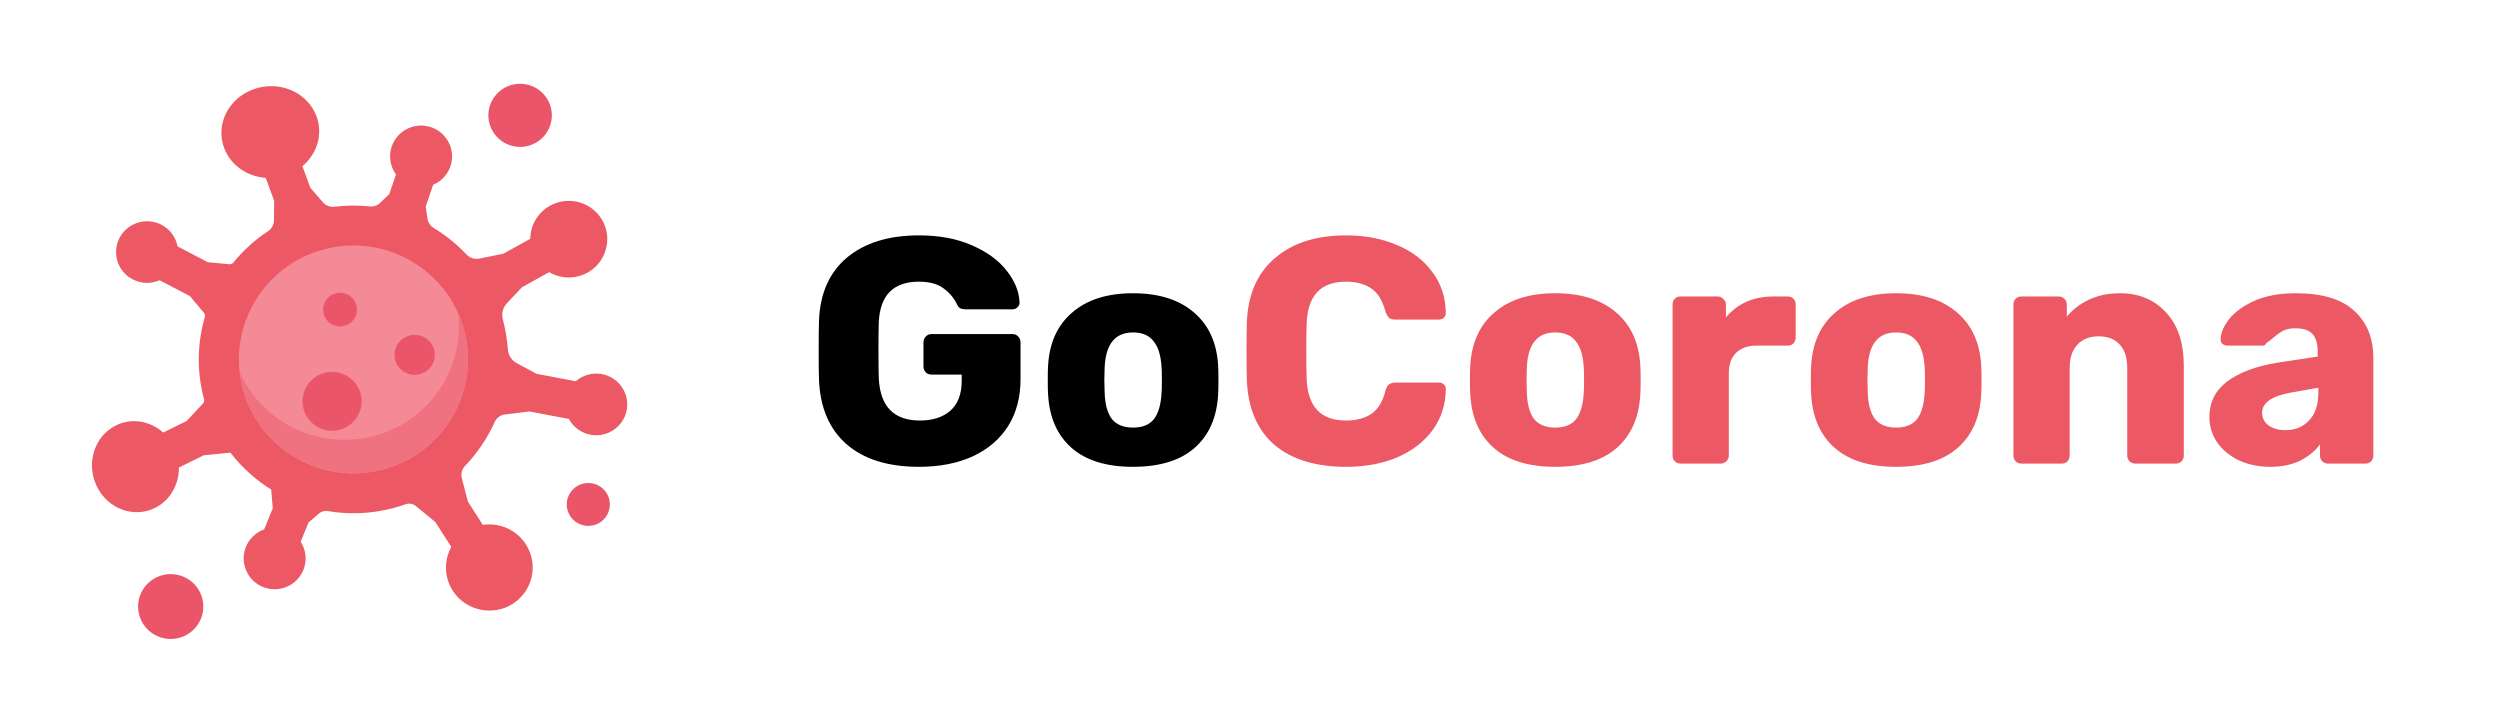
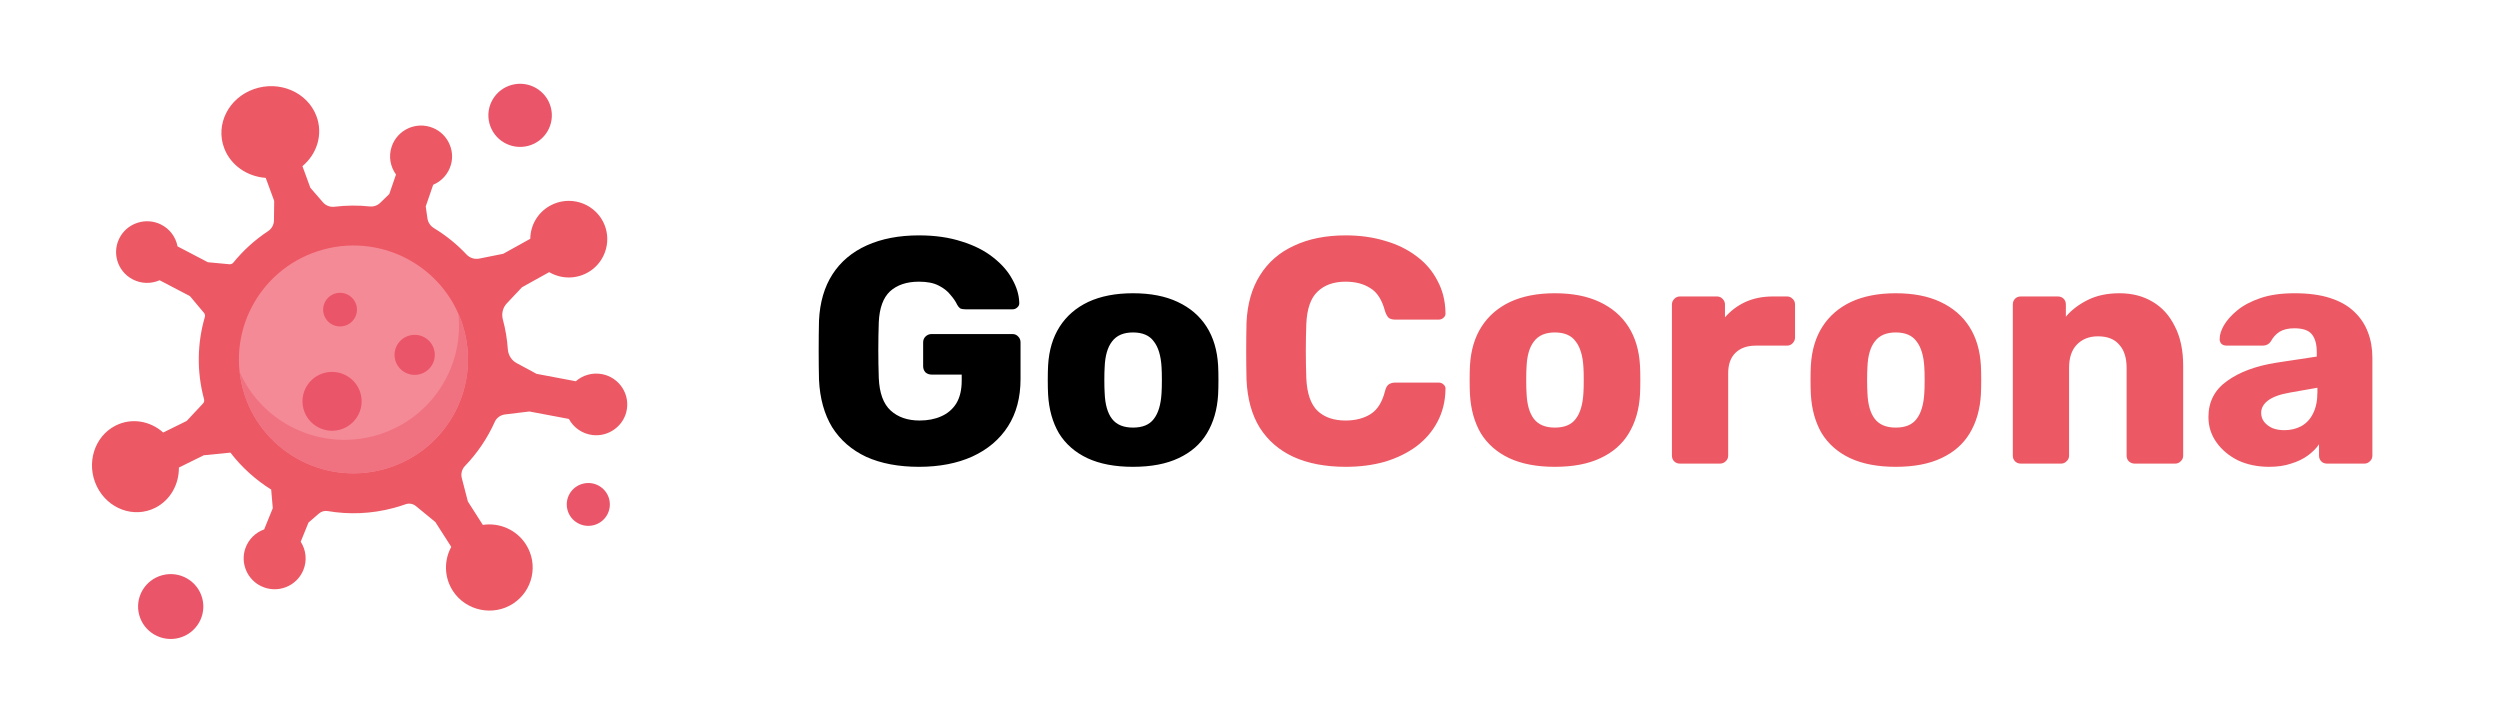
<svg xmlns="http://www.w3.org/2000/svg" width="140" height="40" viewBox="0 0 140 40" fill="none">
-   <path d="M51.462 26.142C49.734 26.142 48.384 25.721 47.412 24.881C46.44 24.029 45.924 22.823 45.864 21.264C45.852 20.916 45.846 20.363 45.846 19.608C45.846 18.852 45.852 18.299 45.864 17.951C45.924 16.427 46.446 15.252 47.43 14.424C48.426 13.595 49.77 13.181 51.462 13.181C52.602 13.181 53.592 13.367 54.432 13.739C55.284 14.111 55.932 14.585 56.376 15.162C56.832 15.738 57.072 16.331 57.096 16.944C57.096 17.052 57.054 17.142 56.97 17.213C56.898 17.285 56.808 17.322 56.7 17.322H54.072C53.952 17.322 53.856 17.303 53.784 17.267C53.712 17.232 53.652 17.166 53.604 17.07C53.448 16.721 53.202 16.422 52.866 16.169C52.53 15.905 52.062 15.774 51.462 15.774C50.034 15.774 49.284 16.529 49.212 18.041C49.2 18.378 49.194 18.899 49.194 19.608C49.194 20.303 49.2 20.826 49.212 21.174C49.284 22.758 50.052 23.549 51.516 23.549C52.224 23.549 52.788 23.369 53.208 23.009C53.64 22.637 53.856 22.073 53.856 21.317V20.976H52.164C52.032 20.976 51.924 20.933 51.84 20.849C51.756 20.753 51.714 20.64 51.714 20.508V19.175C51.714 19.044 51.756 18.936 51.84 18.852C51.924 18.756 52.032 18.707 52.164 18.707H56.7C56.832 18.707 56.94 18.756 57.024 18.852C57.108 18.936 57.15 19.044 57.15 19.175V21.227C57.15 22.247 56.916 23.13 56.448 23.873C55.98 24.605 55.314 25.169 54.45 25.566C53.598 25.95 52.602 26.142 51.462 26.142ZM63.445 26.142C61.957 26.142 60.811 25.788 60.007 25.079C59.203 24.372 58.765 23.375 58.693 22.091C58.681 21.936 58.675 21.666 58.675 21.282C58.675 20.898 58.681 20.628 58.693 20.471C58.765 19.2 59.215 18.209 60.043 17.502C60.871 16.782 62.005 16.422 63.445 16.422C64.897 16.422 66.037 16.782 66.865 17.502C67.693 18.209 68.143 19.2 68.215 20.471C68.227 20.628 68.233 20.898 68.233 21.282C68.233 21.666 68.227 21.936 68.215 22.091C68.143 23.375 67.705 24.372 66.901 25.079C66.097 25.788 64.945 26.142 63.445 26.142ZM63.445 23.945C63.973 23.945 64.363 23.79 64.615 23.477C64.867 23.154 65.011 22.662 65.047 22.002C65.059 21.881 65.065 21.642 65.065 21.282C65.065 20.922 65.059 20.681 65.047 20.561C65.011 19.913 64.861 19.427 64.597 19.104C64.345 18.779 63.961 18.617 63.445 18.617C62.449 18.617 61.921 19.265 61.861 20.561L61.843 21.282L61.861 22.002C61.885 22.662 62.023 23.154 62.275 23.477C62.539 23.79 62.929 23.945 63.445 23.945Z" fill="black" />
-   <path d="M75.385 26.142C73.669 26.142 72.325 25.727 71.353 24.899C70.393 24.059 69.883 22.848 69.823 21.264C69.811 20.939 69.805 20.412 69.805 19.68C69.805 18.936 69.811 18.395 69.823 18.059C69.883 16.5 70.405 15.3 71.389 14.46C72.373 13.607 73.705 13.181 75.385 13.181C76.441 13.181 77.389 13.361 78.229 13.722C79.069 14.069 79.729 14.573 80.209 15.233C80.701 15.882 80.953 16.643 80.965 17.52V17.555C80.965 17.651 80.923 17.735 80.839 17.808C80.767 17.867 80.683 17.898 80.587 17.898H78.157C78.001 17.898 77.881 17.867 77.797 17.808C77.713 17.735 77.641 17.61 77.581 17.43C77.413 16.817 77.149 16.392 76.789 16.151C76.429 15.899 75.955 15.774 75.367 15.774C73.951 15.774 73.219 16.566 73.171 18.149C73.159 18.474 73.153 18.971 73.153 19.643C73.153 20.316 73.159 20.826 73.171 21.174C73.219 22.758 73.951 23.549 75.367 23.549C75.955 23.549 76.435 23.424 76.807 23.172C77.179 22.907 77.437 22.482 77.581 21.893C77.629 21.713 77.695 21.593 77.779 21.534C77.863 21.462 77.989 21.425 78.157 21.425H80.587C80.695 21.425 80.785 21.462 80.857 21.534C80.941 21.605 80.977 21.695 80.965 21.803C80.953 22.68 80.701 23.448 80.209 24.108C79.729 24.756 79.069 25.259 78.229 25.619C77.389 25.968 76.441 26.142 75.385 26.142ZM87.088 26.142C85.6 26.142 84.454 25.788 83.65 25.079C82.846 24.372 82.408 23.375 82.336 22.091C82.324 21.936 82.318 21.666 82.318 21.282C82.318 20.898 82.324 20.628 82.336 20.471C82.408 19.2 82.858 18.209 83.686 17.502C84.514 16.782 85.648 16.422 87.088 16.422C88.54 16.422 89.68 16.782 90.508 17.502C91.336 18.209 91.786 19.2 91.858 20.471C91.87 20.628 91.876 20.898 91.876 21.282C91.876 21.666 91.87 21.936 91.858 22.091C91.786 23.375 91.348 24.372 90.544 25.079C89.74 25.788 88.588 26.142 87.088 26.142ZM87.088 23.945C87.616 23.945 88.006 23.79 88.258 23.477C88.51 23.154 88.654 22.662 88.69 22.002C88.702 21.881 88.708 21.642 88.708 21.282C88.708 20.922 88.702 20.681 88.69 20.561C88.654 19.913 88.504 19.427 88.24 19.104C87.988 18.779 87.604 18.617 87.088 18.617C86.092 18.617 85.564 19.265 85.504 20.561L85.486 21.282L85.504 22.002C85.528 22.662 85.666 23.154 85.918 23.477C86.182 23.79 86.572 23.945 87.088 23.945ZM94.114 25.962C93.982 25.962 93.874 25.919 93.79 25.835C93.706 25.752 93.664 25.643 93.664 25.512V17.052C93.664 16.919 93.706 16.811 93.79 16.727C93.874 16.643 93.982 16.602 94.114 16.602H96.184C96.316 16.602 96.424 16.649 96.508 16.745C96.604 16.829 96.652 16.931 96.652 17.052V17.771C97.312 16.991 98.2 16.602 99.316 16.602H100.108C100.24 16.602 100.348 16.643 100.432 16.727C100.516 16.811 100.558 16.919 100.558 17.052V18.905C100.558 19.026 100.516 19.134 100.432 19.23C100.348 19.314 100.24 19.355 100.108 19.355H98.362C97.87 19.355 97.486 19.494 97.21 19.77C96.946 20.034 96.814 20.412 96.814 20.904V25.512C96.814 25.643 96.766 25.752 96.67 25.835C96.586 25.919 96.478 25.962 96.346 25.962H94.114ZM106.178 26.142C104.69 26.142 103.544 25.788 102.74 25.079C101.936 24.372 101.498 23.375 101.426 22.091C101.414 21.936 101.408 21.666 101.408 21.282C101.408 20.898 101.414 20.628 101.426 20.471C101.498 19.2 101.948 18.209 102.776 17.502C103.604 16.782 104.738 16.422 106.178 16.422C107.63 16.422 108.77 16.782 109.598 17.502C110.426 18.209 110.876 19.2 110.948 20.471C110.96 20.628 110.966 20.898 110.966 21.282C110.966 21.666 110.96 21.936 110.948 22.091C110.876 23.375 110.438 24.372 109.634 25.079C108.83 25.788 107.678 26.142 106.178 26.142ZM106.178 23.945C106.706 23.945 107.096 23.79 107.348 23.477C107.6 23.154 107.744 22.662 107.78 22.002C107.792 21.881 107.798 21.642 107.798 21.282C107.798 20.922 107.792 20.681 107.78 20.561C107.744 19.913 107.594 19.427 107.33 19.104C107.078 18.779 106.694 18.617 106.178 18.617C105.182 18.617 104.654 19.265 104.594 20.561L104.576 21.282L104.594 22.002C104.618 22.662 104.756 23.154 105.008 23.477C105.272 23.79 105.662 23.945 106.178 23.945ZM113.203 25.962C113.071 25.962 112.963 25.919 112.879 25.835C112.795 25.752 112.753 25.643 112.753 25.512V17.052C112.753 16.919 112.795 16.811 112.879 16.727C112.963 16.643 113.071 16.602 113.203 16.602H115.273C115.405 16.602 115.513 16.643 115.597 16.727C115.693 16.811 115.741 16.919 115.741 17.052V17.735C116.065 17.34 116.479 17.021 116.983 16.782C117.499 16.541 118.081 16.422 118.729 16.422C119.785 16.422 120.643 16.782 121.303 17.502C121.963 18.209 122.293 19.206 122.293 20.489V25.512C122.293 25.631 122.251 25.739 122.167 25.835C122.083 25.919 121.975 25.962 121.843 25.962H119.575C119.455 25.962 119.347 25.919 119.251 25.835C119.167 25.739 119.125 25.631 119.125 25.512V20.598C119.125 20.034 118.987 19.602 118.711 19.302C118.435 18.989 118.039 18.834 117.523 18.834C117.019 18.834 116.623 18.989 116.335 19.302C116.047 19.602 115.903 20.034 115.903 20.598V25.512C115.903 25.631 115.861 25.739 115.777 25.835C115.693 25.919 115.585 25.962 115.453 25.962H113.203ZM127.128 26.142C126.492 26.142 125.91 26.021 125.382 25.782C124.866 25.529 124.458 25.194 124.158 24.773C123.87 24.341 123.726 23.867 123.726 23.352C123.726 22.523 124.062 21.858 124.734 21.354C125.418 20.849 126.354 20.502 127.542 20.309L129.792 19.968V19.715C129.792 19.259 129.696 18.924 129.504 18.707C129.312 18.491 128.988 18.384 128.532 18.384C128.256 18.384 128.028 18.431 127.848 18.527C127.668 18.623 127.482 18.756 127.29 18.924C127.122 19.067 126.996 19.163 126.912 19.212C126.876 19.308 126.81 19.355 126.714 19.355H124.752C124.632 19.355 124.53 19.32 124.446 19.247C124.374 19.163 124.344 19.067 124.356 18.959C124.368 18.636 124.524 18.276 124.824 17.88C125.136 17.483 125.604 17.142 126.228 16.854C126.864 16.566 127.644 16.422 128.568 16.422C130.044 16.422 131.136 16.752 131.844 17.412C132.552 18.059 132.906 18.936 132.906 20.04V25.512C132.906 25.631 132.864 25.739 132.78 25.835C132.696 25.919 132.588 25.962 132.456 25.962H130.368C130.248 25.962 130.14 25.919 130.044 25.835C129.96 25.739 129.918 25.631 129.918 25.512V24.881C129.654 25.253 129.282 25.559 128.802 25.799C128.334 26.027 127.776 26.142 127.128 26.142ZM127.974 24.09C128.526 24.09 128.97 23.91 129.306 23.549C129.654 23.189 129.828 22.662 129.828 21.965V21.713L128.298 21.983C127.218 22.175 126.678 22.553 126.678 23.117C126.678 23.418 126.804 23.657 127.056 23.837C127.308 24.006 127.614 24.09 127.974 24.09Z" fill="#EC5863" />
+   <path d="M51.462 26.142C50.322 26.142 49.338 25.956 48.51 25.584C47.694 25.2 47.058 24.648 46.602 23.927C46.158 23.195 45.912 22.308 45.864 21.264C45.852 20.747 45.846 20.201 45.846 19.625C45.846 19.038 45.852 18.48 45.864 17.951C45.912 16.931 46.164 16.067 46.62 15.36C47.076 14.652 47.718 14.111 48.546 13.739C49.374 13.367 50.346 13.181 51.462 13.181C52.362 13.181 53.16 13.296 53.856 13.524C54.552 13.739 55.134 14.034 55.602 14.405C56.082 14.777 56.442 15.185 56.682 15.63C56.934 16.073 57.066 16.512 57.078 16.944C57.09 17.052 57.054 17.142 56.97 17.213C56.898 17.285 56.808 17.322 56.7 17.322H54.072C53.94 17.322 53.838 17.303 53.766 17.267C53.706 17.22 53.652 17.154 53.604 17.07C53.52 16.89 53.394 16.703 53.226 16.512C53.07 16.308 52.848 16.134 52.56 15.989C52.284 15.845 51.918 15.774 51.462 15.774C50.778 15.774 50.238 15.954 49.842 16.314C49.458 16.674 49.248 17.25 49.212 18.041C49.176 19.073 49.176 20.117 49.212 21.174C49.248 22.014 49.47 22.619 49.878 22.991C50.286 23.363 50.826 23.549 51.498 23.549C51.954 23.549 52.356 23.471 52.704 23.316C53.064 23.16 53.346 22.919 53.55 22.596C53.754 22.259 53.856 21.834 53.856 21.317V20.976H52.164C52.032 20.976 51.918 20.933 51.822 20.849C51.738 20.753 51.696 20.64 51.696 20.508V19.175C51.696 19.044 51.738 18.936 51.822 18.852C51.918 18.756 52.032 18.707 52.164 18.707H56.7C56.832 18.707 56.94 18.756 57.024 18.852C57.108 18.936 57.15 19.044 57.15 19.175V21.227C57.15 22.259 56.916 23.142 56.448 23.873C55.98 24.605 55.314 25.169 54.45 25.566C53.598 25.95 52.602 26.142 51.462 26.142ZM63.445 26.142C62.437 26.142 61.585 25.98 60.889 25.655C60.205 25.331 59.677 24.869 59.305 24.27C58.945 23.657 58.741 22.931 58.693 22.091C58.681 21.852 58.675 21.581 58.675 21.282C58.675 20.97 58.681 20.7 58.693 20.471C58.741 19.619 58.957 18.893 59.341 18.294C59.725 17.694 60.259 17.232 60.943 16.907C61.639 16.584 62.473 16.422 63.445 16.422C64.429 16.422 65.263 16.584 65.947 16.907C66.643 17.232 67.183 17.694 67.567 18.294C67.951 18.893 68.167 19.619 68.215 20.471C68.227 20.7 68.233 20.97 68.233 21.282C68.233 21.581 68.227 21.852 68.215 22.091C68.167 22.931 67.957 23.657 67.585 24.27C67.225 24.869 66.697 25.331 66.001 25.655C65.317 25.98 64.465 26.142 63.445 26.142ZM63.445 23.945C63.985 23.945 64.375 23.784 64.615 23.459C64.867 23.136 65.011 22.649 65.047 22.002C65.059 21.822 65.065 21.581 65.065 21.282C65.065 20.982 65.059 20.741 65.047 20.561C65.011 19.925 64.867 19.445 64.615 19.122C64.375 18.785 63.985 18.617 63.445 18.617C62.917 18.617 62.527 18.785 62.275 19.122C62.023 19.445 61.885 19.925 61.861 20.561C61.849 20.741 61.843 20.982 61.843 21.282C61.843 21.581 61.849 21.822 61.861 22.002C61.885 22.649 62.023 23.136 62.275 23.459C62.527 23.784 62.917 23.945 63.445 23.945Z" fill="black" />
+   <path d="M75.367 26.142C74.227 26.142 73.249 25.956 72.433 25.584C71.629 25.212 70.999 24.666 70.543 23.945C70.099 23.226 69.853 22.331 69.805 21.264C69.793 20.771 69.787 20.244 69.787 19.68C69.787 19.116 69.793 18.576 69.805 18.059C69.853 17.015 70.105 16.134 70.561 15.414C71.017 14.681 71.653 14.13 72.469 13.758C73.285 13.373 74.251 13.181 75.367 13.181C76.159 13.181 76.891 13.284 77.563 13.488C78.235 13.68 78.823 13.967 79.327 14.351C79.831 14.723 80.221 15.18 80.497 15.72C80.785 16.247 80.935 16.848 80.947 17.52C80.959 17.628 80.923 17.718 80.839 17.79C80.767 17.861 80.677 17.898 80.569 17.898H78.139C77.983 17.898 77.863 17.867 77.779 17.808C77.695 17.735 77.623 17.61 77.563 17.43C77.395 16.794 77.119 16.361 76.735 16.134C76.363 15.893 75.901 15.774 75.349 15.774C74.689 15.774 74.167 15.96 73.783 16.331C73.399 16.692 73.189 17.297 73.153 18.149C73.117 19.134 73.117 20.142 73.153 21.174C73.189 22.026 73.399 22.637 73.783 23.009C74.167 23.369 74.689 23.549 75.349 23.549C75.901 23.549 76.369 23.43 76.753 23.189C77.137 22.95 77.407 22.517 77.563 21.893C77.611 21.713 77.677 21.593 77.761 21.534C77.857 21.462 77.983 21.425 78.139 21.425H80.569C80.677 21.425 80.767 21.462 80.839 21.534C80.923 21.605 80.959 21.695 80.947 21.803C80.935 22.476 80.785 23.081 80.497 23.622C80.221 24.149 79.831 24.605 79.327 24.989C78.823 25.361 78.235 25.649 77.563 25.854C76.891 26.046 76.159 26.142 75.367 26.142ZM87.07 26.142C86.062 26.142 85.21 25.98 84.514 25.655C83.83 25.331 83.302 24.869 82.93 24.27C82.57 23.657 82.366 22.931 82.318 22.091C82.306 21.852 82.3 21.581 82.3 21.282C82.3 20.97 82.306 20.7 82.318 20.471C82.366 19.619 82.582 18.893 82.966 18.294C83.35 17.694 83.884 17.232 84.568 16.907C85.264 16.584 86.098 16.422 87.07 16.422C88.054 16.422 88.888 16.584 89.572 16.907C90.268 17.232 90.808 17.694 91.192 18.294C91.576 18.893 91.792 19.619 91.84 20.471C91.852 20.7 91.858 20.97 91.858 21.282C91.858 21.581 91.852 21.852 91.84 22.091C91.792 22.931 91.582 23.657 91.21 24.27C90.85 24.869 90.322 25.331 89.626 25.655C88.942 25.98 88.09 26.142 87.07 26.142ZM87.07 23.945C87.61 23.945 88 23.784 88.24 23.459C88.492 23.136 88.636 22.649 88.672 22.002C88.684 21.822 88.69 21.581 88.69 21.282C88.69 20.982 88.684 20.741 88.672 20.561C88.636 19.925 88.492 19.445 88.24 19.122C88 18.785 87.61 18.617 87.07 18.617C86.542 18.617 86.152 18.785 85.9 19.122C85.648 19.445 85.51 19.925 85.486 20.561C85.474 20.741 85.468 20.982 85.468 21.282C85.468 21.581 85.474 21.822 85.486 22.002C85.51 22.649 85.648 23.136 85.9 23.459C86.152 23.784 86.542 23.945 87.07 23.945ZM94.078 25.962C93.946 25.962 93.838 25.919 93.754 25.835C93.67 25.752 93.628 25.643 93.628 25.512V17.052C93.628 16.931 93.67 16.829 93.754 16.745C93.838 16.649 93.946 16.602 94.078 16.602H96.148C96.28 16.602 96.388 16.649 96.472 16.745C96.556 16.829 96.598 16.931 96.598 17.052V17.771C96.922 17.399 97.306 17.111 97.75 16.907C98.206 16.703 98.716 16.602 99.28 16.602H100.072C100.192 16.602 100.294 16.643 100.378 16.727C100.474 16.811 100.522 16.919 100.522 17.052V18.905C100.522 19.026 100.474 19.134 100.378 19.23C100.294 19.314 100.192 19.355 100.072 19.355H98.326C97.834 19.355 97.45 19.494 97.174 19.77C96.91 20.034 96.778 20.412 96.778 20.904V25.512C96.778 25.643 96.73 25.752 96.634 25.835C96.55 25.919 96.442 25.962 96.31 25.962H94.078ZM106.16 26.142C105.152 26.142 104.3 25.98 103.604 25.655C102.92 25.331 102.392 24.869 102.02 24.27C101.66 23.657 101.456 22.931 101.408 22.091C101.396 21.852 101.39 21.581 101.39 21.282C101.39 20.97 101.396 20.7 101.408 20.471C101.456 19.619 101.672 18.893 102.056 18.294C102.44 17.694 102.974 17.232 103.658 16.907C104.354 16.584 105.188 16.422 106.16 16.422C107.144 16.422 107.978 16.584 108.662 16.907C109.358 17.232 109.898 17.694 110.282 18.294C110.666 18.893 110.882 19.619 110.93 20.471C110.942 20.7 110.948 20.97 110.948 21.282C110.948 21.581 110.942 21.852 110.93 22.091C110.882 22.931 110.672 23.657 110.3 24.27C109.94 24.869 109.412 25.331 108.716 25.655C108.032 25.98 107.18 26.142 106.16 26.142ZM106.16 23.945C106.7 23.945 107.09 23.784 107.33 23.459C107.582 23.136 107.726 22.649 107.762 22.002C107.774 21.822 107.78 21.581 107.78 21.282C107.78 20.982 107.774 20.741 107.762 20.561C107.726 19.925 107.582 19.445 107.33 19.122C107.09 18.785 106.7 18.617 106.16 18.617C105.632 18.617 105.242 18.785 104.99 19.122C104.738 19.445 104.6 19.925 104.576 20.561C104.564 20.741 104.558 20.982 104.558 21.282C104.558 21.581 104.564 21.822 104.576 22.002C104.6 22.649 104.738 23.136 104.99 23.459C105.242 23.784 105.632 23.945 106.16 23.945ZM113.168 25.962C113.036 25.962 112.928 25.919 112.844 25.835C112.76 25.752 112.718 25.643 112.718 25.512V17.052C112.718 16.919 112.76 16.811 112.844 16.727C112.928 16.643 113.036 16.602 113.168 16.602H115.238C115.37 16.602 115.478 16.643 115.562 16.727C115.646 16.811 115.688 16.919 115.688 17.052V17.735C116 17.363 116.408 17.052 116.912 16.799C117.416 16.547 118.01 16.422 118.694 16.422C119.39 16.422 120.002 16.578 120.53 16.89C121.07 17.201 121.49 17.663 121.79 18.276C122.102 18.875 122.258 19.613 122.258 20.489V25.512C122.258 25.643 122.21 25.752 122.114 25.835C122.03 25.919 121.928 25.962 121.808 25.962H119.54C119.42 25.962 119.312 25.919 119.216 25.835C119.132 25.752 119.09 25.643 119.09 25.512V20.598C119.09 20.034 118.952 19.602 118.676 19.302C118.412 18.989 118.016 18.834 117.488 18.834C116.996 18.834 116.6 18.989 116.3 19.302C116.012 19.602 115.868 20.034 115.868 20.598V25.512C115.868 25.643 115.82 25.752 115.724 25.835C115.64 25.919 115.538 25.962 115.418 25.962H113.168ZM127.075 26.142C126.427 26.142 125.845 26.021 125.329 25.782C124.825 25.529 124.423 25.194 124.123 24.773C123.823 24.354 123.673 23.88 123.673 23.352C123.673 22.5 124.021 21.828 124.717 21.335C125.413 20.831 126.337 20.489 127.489 20.309L129.739 19.968V19.715C129.739 19.284 129.649 18.953 129.469 18.726C129.289 18.497 128.959 18.384 128.479 18.384C128.143 18.384 127.867 18.45 127.651 18.581C127.447 18.713 127.285 18.893 127.165 19.122C127.057 19.277 126.907 19.355 126.715 19.355H124.699C124.567 19.355 124.465 19.32 124.393 19.247C124.321 19.163 124.291 19.067 124.303 18.959C124.303 18.744 124.381 18.497 124.537 18.221C124.705 17.933 124.957 17.651 125.293 17.375C125.629 17.099 126.061 16.872 126.589 16.692C127.117 16.512 127.753 16.422 128.497 16.422C129.277 16.422 129.943 16.512 130.495 16.692C131.047 16.872 131.491 17.123 131.827 17.448C132.175 17.771 132.433 18.155 132.601 18.599C132.769 19.032 132.853 19.512 132.853 20.04V25.512C132.853 25.643 132.805 25.752 132.709 25.835C132.625 25.919 132.523 25.962 132.403 25.962H130.315C130.183 25.962 130.075 25.919 129.991 25.835C129.907 25.752 129.865 25.643 129.865 25.512V24.881C129.709 25.11 129.499 25.32 129.235 25.512C128.971 25.703 128.659 25.854 128.299 25.962C127.951 26.081 127.543 26.142 127.075 26.142ZM127.921 24.09C128.269 24.09 128.581 24.017 128.857 23.873C129.145 23.718 129.367 23.483 129.523 23.172C129.691 22.848 129.775 22.445 129.775 21.965V21.713L128.245 21.983C127.681 22.079 127.267 22.23 127.003 22.433C126.751 22.625 126.625 22.854 126.625 23.117C126.625 23.322 126.685 23.495 126.805 23.64C126.925 23.784 127.081 23.898 127.273 23.982C127.465 24.053 127.681 24.09 127.921 24.09Z" fill="#EC5863" />
  <path d="M14.221 4.989C15.646 4.489 17.211 5.163 17.717 6.493C18.105 7.511 17.758 8.618 16.936 9.305L17.38 10.516L18.087 11.332C18.248 11.518 18.493 11.607 18.738 11.577C19.399 11.496 20.056 11.493 20.699 11.56C20.917 11.584 21.134 11.512 21.291 11.36L21.8 10.866L22.176 9.772C21.857 9.333 21.748 8.752 21.938 8.199C22.26 7.263 23.311 6.779 24.245 7.163C25.051 7.492 25.489 8.388 25.253 9.222C25.103 9.752 24.724 10.15 24.258 10.347L23.841 11.559L23.936 12.228C23.969 12.457 24.105 12.658 24.305 12.778C24.975 13.185 25.59 13.682 26.13 14.256C26.312 14.45 26.582 14.533 26.843 14.48L28.183 14.211L29.696 13.372C29.704 12.627 30.102 11.908 30.802 11.52C31.861 10.933 33.201 11.327 33.766 12.402C34.275 13.373 33.955 14.592 33.033 15.189C32.312 15.655 31.433 15.638 30.755 15.24L29.233 16.084L28.382 16.987C28.154 17.229 28.073 17.572 28.16 17.893C28.16 17.895 28.161 17.896 28.161 17.898C28.31 18.451 28.401 19.006 28.438 19.557C28.46 19.885 28.645 20.18 28.936 20.337L30.046 20.935L32.245 21.35C32.633 21.012 33.167 20.849 33.713 20.951C34.691 21.136 35.322 22.105 35.071 23.08C34.855 23.915 34.032 24.47 33.172 24.361C32.586 24.286 32.112 23.934 31.858 23.46L29.644 23.043L28.279 23.209C28.027 23.24 27.807 23.398 27.705 23.628C27.296 24.538 26.732 25.375 26.036 26.097C25.863 26.277 25.799 26.534 25.861 26.774L26.201 28.084L27.038 29.394C27.96 29.256 28.919 29.654 29.451 30.486C30.166 31.603 29.841 33.083 28.729 33.805C27.616 34.526 26.102 34.212 25.373 33.108C24.863 32.335 24.857 31.382 25.271 30.626L24.381 29.235L23.288 28.338C23.126 28.205 22.905 28.169 22.708 28.24C22.488 28.318 22.265 28.388 22.036 28.448C20.794 28.78 19.541 28.822 18.349 28.62C18.174 28.59 17.995 28.64 17.862 28.756L17.275 29.264L16.839 30.336C17.134 30.792 17.209 31.378 16.989 31.919C16.616 32.837 15.539 33.262 14.628 32.827C13.842 32.453 13.455 31.535 13.737 30.716C13.916 30.194 14.316 29.818 14.793 29.647L15.276 28.459L15.187 27.416C14.315 26.872 13.539 26.173 12.904 25.347L11.413 25.494L10.018 26.182C10.027 27.116 9.545 28.004 8.699 28.434C7.504 29.041 6.036 28.503 5.421 27.233C4.806 25.963 5.275 24.442 6.47 23.835C7.364 23.381 8.411 23.567 9.139 24.222L10.455 23.573L11.368 22.596C11.428 22.532 11.45 22.442 11.428 22.358L11.427 22.357C11.005 20.79 11.048 19.206 11.472 17.751C11.495 17.671 11.477 17.585 11.424 17.521L10.636 16.583L8.938 15.694C8.47 15.899 7.915 15.899 7.428 15.643C6.547 15.182 6.23 14.075 6.755 13.216C7.216 12.462 8.197 12.176 8.995 12.563C9.511 12.812 9.844 13.28 9.942 13.797L11.64 14.685L12.848 14.798C12.932 14.806 13.014 14.771 13.067 14.706C13.616 14.031 14.268 13.435 15.009 12.947C15.213 12.812 15.339 12.589 15.342 12.345L15.355 11.252L14.881 9.961C13.854 9.888 12.925 9.268 12.557 8.301C12.051 6.971 12.796 5.488 14.221 4.989Z" fill="#EC5863" />
  <path d="M25.99 18.477C25.073 15.074 21.556 13.054 18.134 13.966C14.713 14.878 12.682 18.376 13.599 21.779C14.516 25.181 18.033 27.201 21.454 26.289C24.876 25.377 26.907 21.879 25.99 18.477Z" fill="#F58A97" />
  <path d="M20.948 24.411C17.848 25.237 14.669 23.657 13.417 20.82C13.453 21.139 13.513 21.459 13.599 21.779C14.516 25.181 18.033 27.201 21.454 26.289C24.876 25.377 26.907 21.88 25.99 18.477C25.904 18.157 25.795 17.85 25.665 17.557C26.007 20.635 24.049 23.585 20.948 24.411Z" fill="#F07281" />
  <path d="M11.324 33.496C11.063 32.527 10.061 31.952 9.087 32.212C8.113 32.471 7.534 33.467 7.795 34.436C8.057 35.405 9.058 35.98 10.033 35.721C11.007 35.461 11.585 34.465 11.324 33.496Z" fill="#EB5569" />
  <path d="M34.111 27.938C33.938 27.298 33.277 26.918 32.633 27.09C31.989 27.261 31.607 27.919 31.78 28.559C31.952 29.199 32.614 29.579 33.258 29.407C33.901 29.236 34.283 28.578 34.111 27.938Z" fill="#EB5569" />
  <path d="M30.843 6.002C30.589 5.059 29.614 4.5 28.666 4.752C27.718 5.005 27.156 5.974 27.41 6.917C27.664 7.86 28.638 8.419 29.586 8.167C30.534 7.914 31.097 6.945 30.843 6.002Z" fill="#EB5569" />
  <path d="M20.195 22.048C19.959 21.169 19.05 20.647 18.166 20.883C17.283 21.118 16.758 22.022 16.995 22.901C17.232 23.779 18.14 24.301 19.024 24.066C19.908 23.83 20.432 22.927 20.195 22.048Z" fill="#EB5569" />
  <path d="M24.311 19.582C24.15 18.983 23.531 18.628 22.93 18.789C22.328 18.949 21.971 19.564 22.132 20.162C22.294 20.761 22.912 21.116 23.513 20.955C24.115 20.795 24.472 20.18 24.311 19.582Z" fill="#EB5569" />
  <path d="M19.958 17.096C19.822 16.594 19.303 16.296 18.798 16.43C18.293 16.565 17.993 17.081 18.128 17.584C18.264 18.086 18.783 18.384 19.288 18.249C19.793 18.115 20.093 17.598 19.958 17.096Z" fill="#EB5569" />
</svg>
